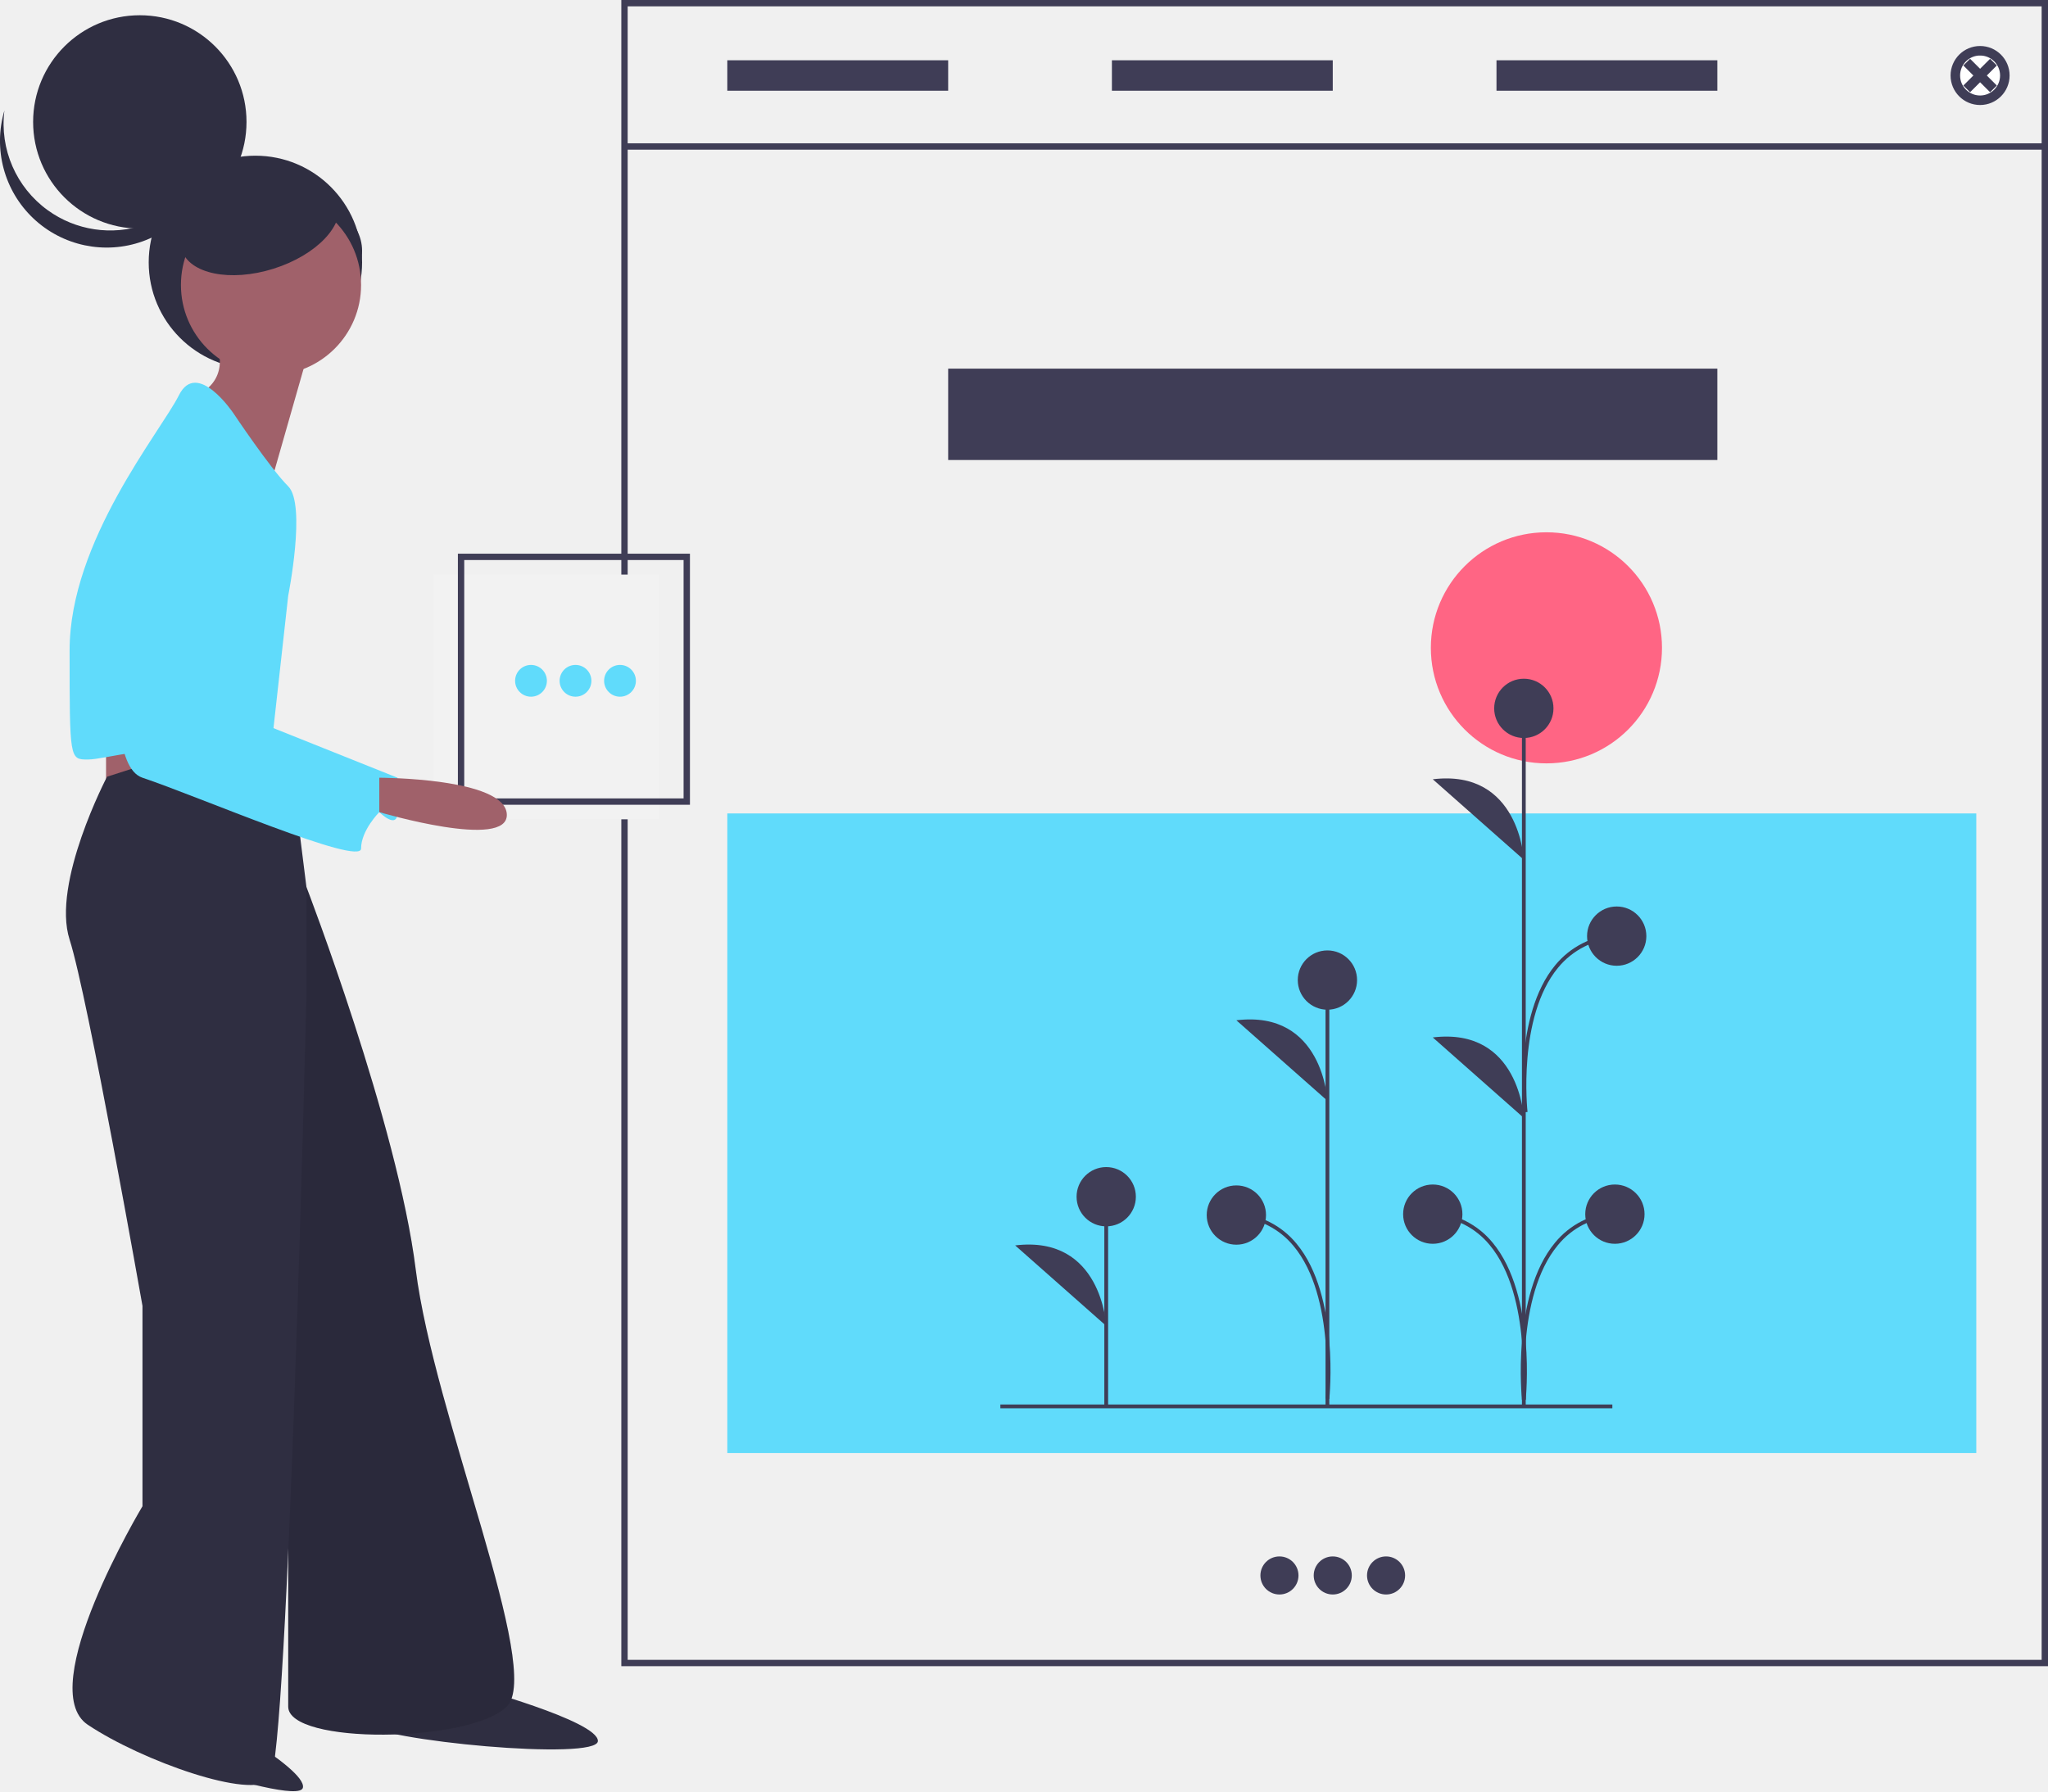
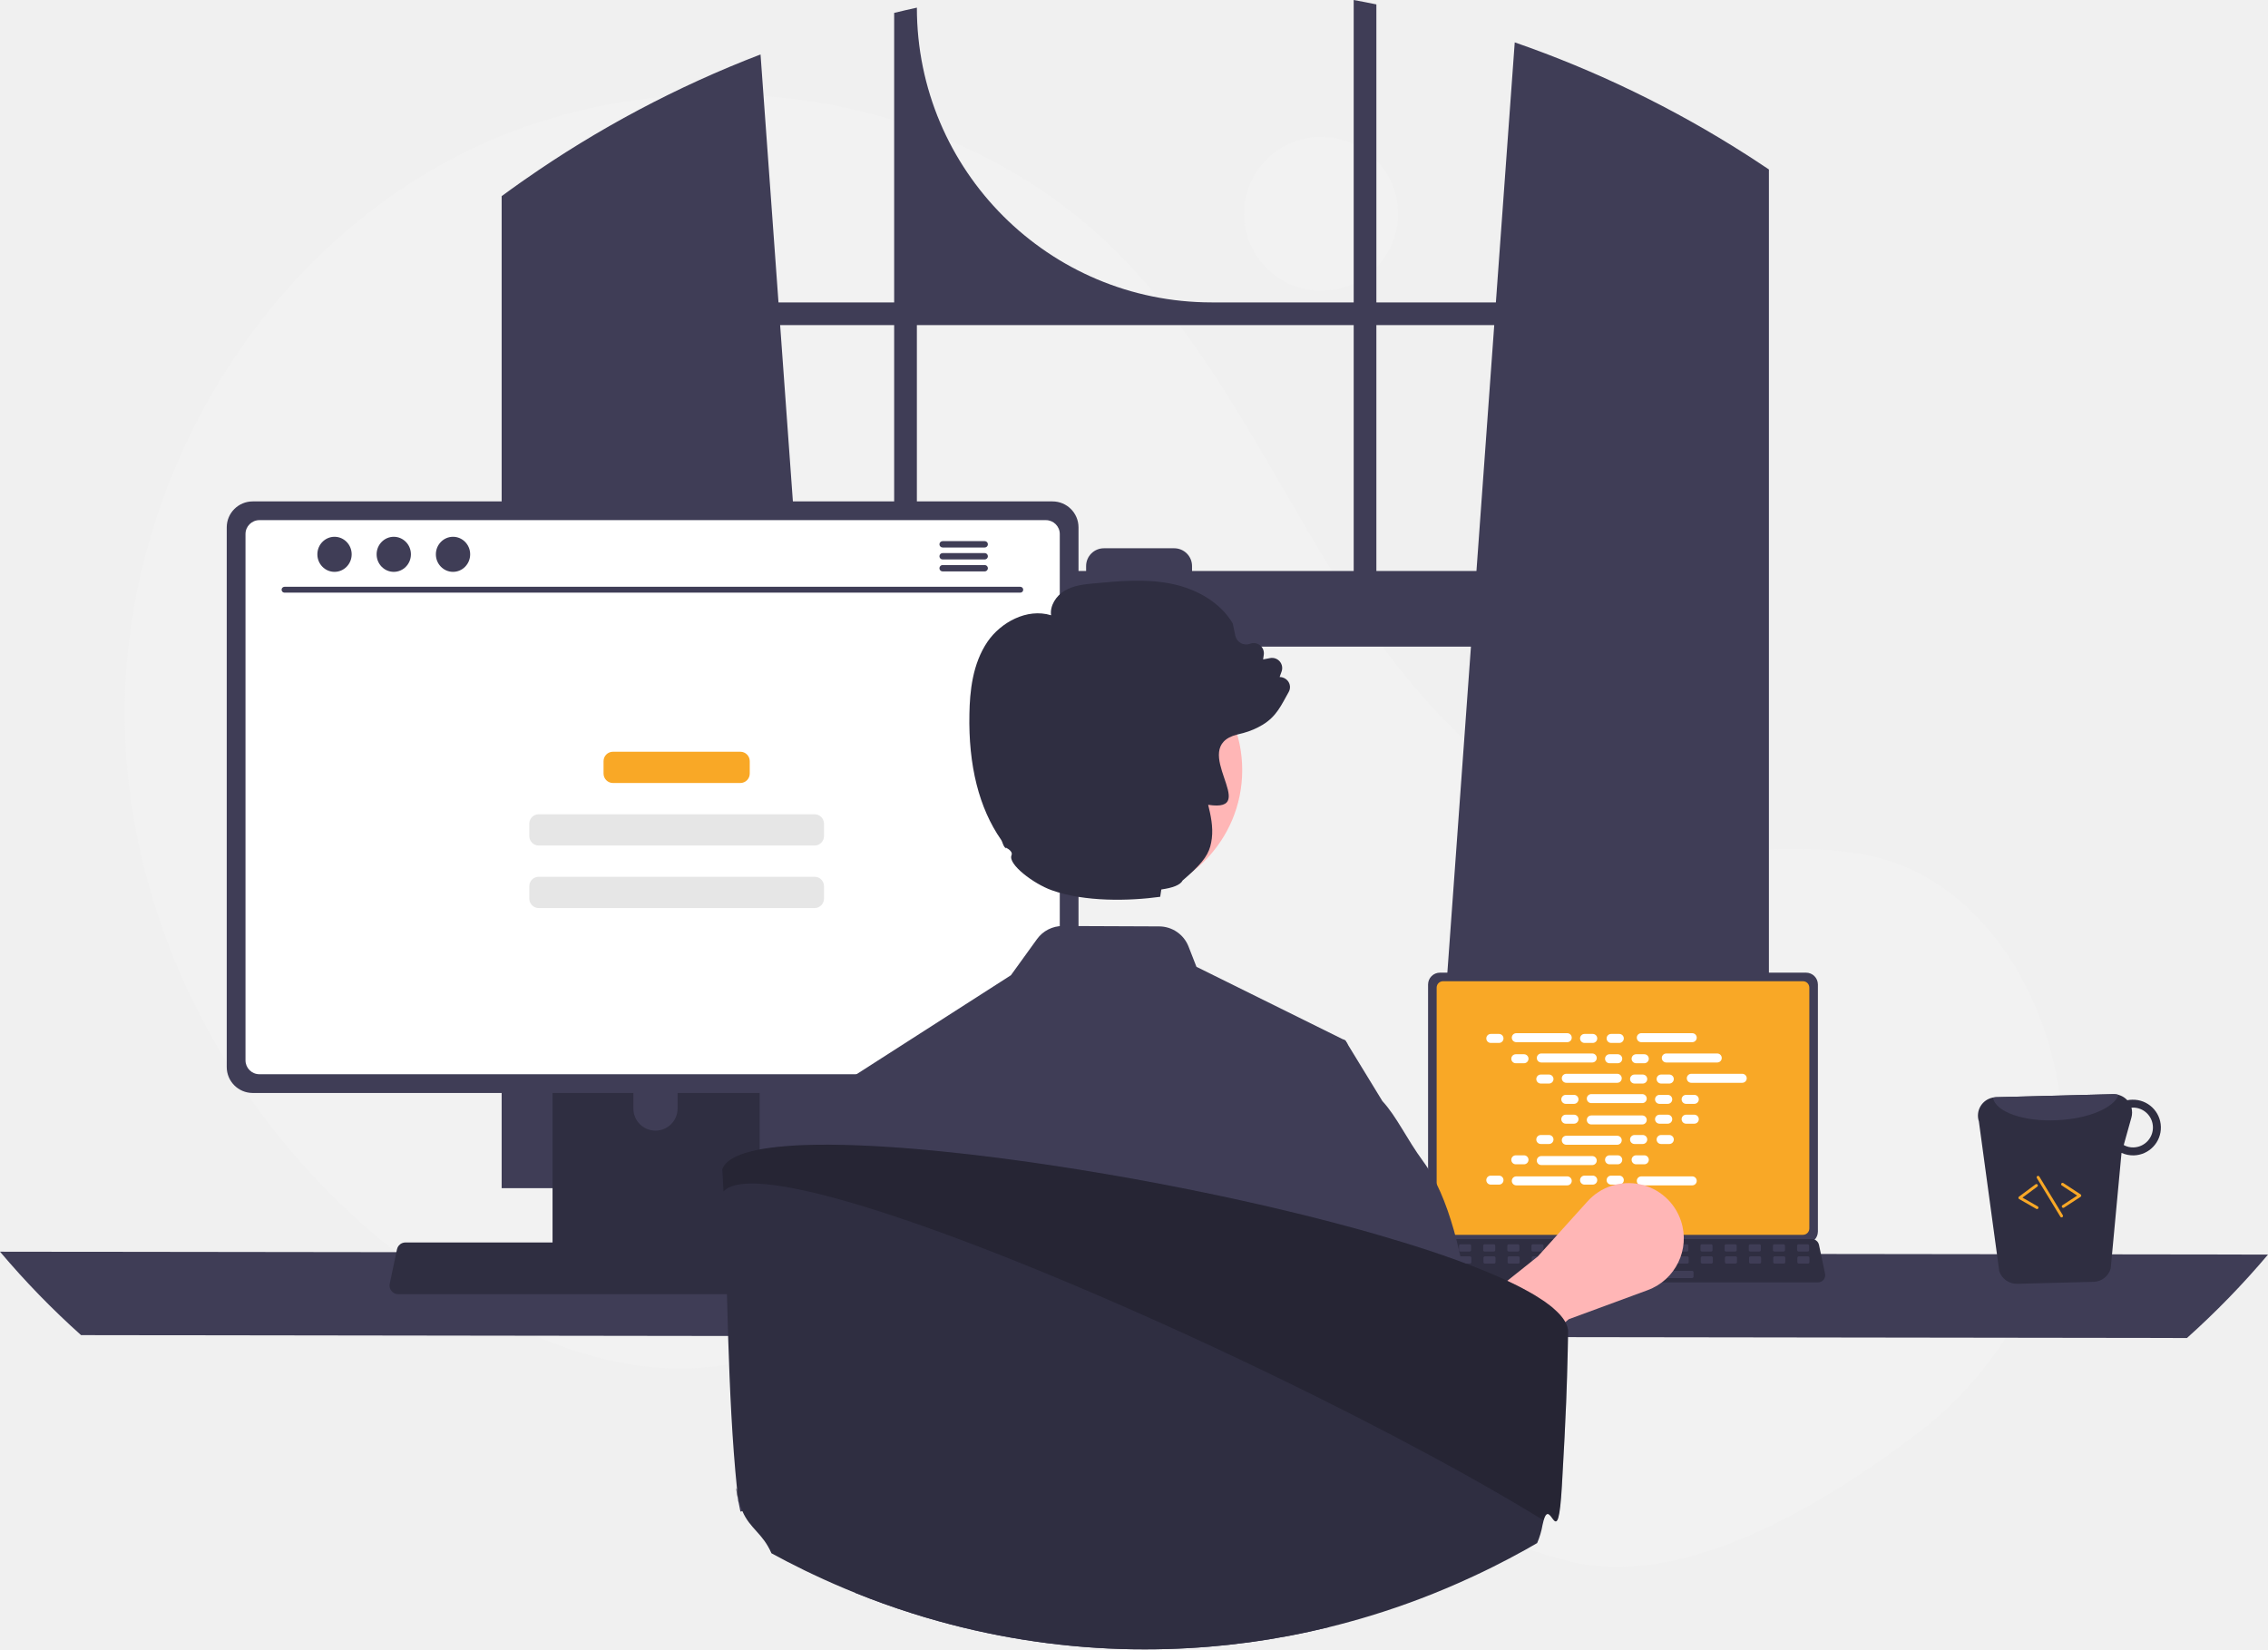
- <svg xmlns="http://www.w3.org/2000/svg" id="b20bc320-2fc8-4403-a458-9220829d6284" data-name="Layer 1" width="645.297" height="564.508" viewBox="0 0 645.297 564.508">
-   <rect x="229.166" y="256.363" width="393.535" height="201.566" fill="#60dbfb" />
-   <circle cx="487.257" cy="204.169" r="36.415" fill="#ff6584" />
-   <rect x="347.96" y="377.156" width="1.19" height="66.055" fill="#3f3d56" />
-   <circle cx="348.555" cy="377.157" r="9.341" fill="#3f3d56" />
-   <path d="M625.906,585.614s-1.334-28.701-28.69-25.365" transform="translate(-277.3517 -167.7461)" fill="#3f3d56" />
-   <rect x="479.543" y="223.347" width="1.19" height="220.328" fill="#3f3d56" />
-   <circle cx="480.138" cy="223.243" r="9.341" fill="#3f3d56" />
-   <circle cx="451.447" cy="382.651" r="9.341" fill="#3f3d56" />
-   <path d="M757.49,438.704s-1.334-28.701-28.69-25.365" transform="translate(-277.3517 -167.7461)" fill="#3f3d56" />
-   <path d="M757.49,520.068s-1.334-28.701-28.69-25.365" transform="translate(-277.3517 -167.7461)" fill="#3f3d56" />
-   <path d="M758.081,608.917l-1.183-.128c.035-.323,3.312-32.448-10.143-48.635a25.051,25.051,0,0,0-18.002-9.164l.092-1.187a26.201,26.201,0,0,1,18.827,9.592C761.448,575.971,758.117,608.589,758.081,608.917Z" transform="translate(-277.3517 -167.7461)" fill="#3f3d56" />
-   <circle cx="508.832" cy="382.651" r="9.341" fill="#3f3d56" />
-   <path d="M756.902,608.917c-.035-.328-3.366-32.946,10.409-49.522a26.201,26.201,0,0,1,18.827-9.592l.092,1.187a25.048,25.048,0,0,0-18.003,9.166c-13.457,16.193-10.176,48.311-10.141,48.633Z" transform="translate(-277.3517 -167.7461)" fill="#3f3d56" />
-   <circle cx="509.401" cy="295.028" r="9.341" fill="#3f3d56" />
-   <path d="M757.472,518.322c-.035-.302-3.285-30.411,9.879-46.347a26.806,26.806,0,0,1,19.357-9.794l.092,1.187a25.657,25.657,0,0,0-18.531,9.365c-12.845,15.551-9.648,45.158-9.614,45.455Z" transform="translate(-277.3517 -167.7461)" fill="#3f3d56" />
-   <rect x="417.658" y="308.874" width="1.19" height="134.49" fill="#3f3d56" />
-   <circle cx="418.253" cy="308.874" r="9.341" fill="#3f3d56" />
-   <path d="M695.604,514.662s-1.334-28.701-28.69-25.365" transform="translate(-277.3517 -167.7461)" fill="#3f3d56" />
-   <path d="M696.196,608.607l-1.183-.129c.034-.317,3.295-31.939-10.04-48a25.171,25.171,0,0,0-18.106-9.203l.092-1.187a26.32,26.32,0,0,1,18.931,9.632C699.547,576.171,696.231,608.285,696.196,608.607Z" transform="translate(-277.3517 -167.7461)" fill="#3f3d56" />
-   <circle cx="389.562" cy="382.935" r="9.341" fill="#3f3d56" />
-   <rect x="315.201" y="442.64" width="192.828" height="1.19" fill="#3f3d56" />
-   <path d="M922.648,692.859H473.122V167.746H922.648Zm-447.526-2H920.648V169.746H475.122Z" transform="translate(-277.3517 -167.7461)" fill="#3f3d56" />
-   <rect x="196.771" y="45.166" width="447.526" height="2" fill="#3f3d56" />
-   <circle cx="623.899" cy="23.796" r="7.799" fill="#fff" />
-   <path d="M901.251,199.841a8.299,8.299,0,1,1,8.299-8.299A8.308,8.308,0,0,1,901.251,199.841Zm0-15.598a7.299,7.299,0,1,0,7.299,7.299A7.306,7.306,0,0,0,901.251,184.244Z" transform="translate(-277.3517 -167.7461)" />
-   <line x1="620.39" y1="20.287" x2="627.409" y2="27.306" fill="#fff" />
-   <rect x="900.751" y="186.579" width="1" height="9.926" transform="translate(-148.8397 525.6093) rotate(-44.99801)" />
-   <line x1="627.409" y1="20.287" x2="620.39" y2="27.306" fill="#fff" />
-   <rect x="896.288" y="191.042" width="9.926" height="1" transform="translate(-148.8222 525.6362) rotate(-45)" />
-   <circle cx="623.899" cy="23.796" r="7.799" fill="none" stroke="#3f3d56" stroke-miterlimit="10" stroke-width="2" />
-   <path d="M901.251,199.841a8.299,8.299,0,1,1,8.299-8.299A8.308,8.308,0,0,1,901.251,199.841Zm0-15.598a7.299,7.299,0,1,0,7.299,7.299A7.306,7.306,0,0,0,901.251,184.244Z" transform="translate(-277.3517 -167.7461)" fill="none" stroke="#3f3d56" stroke-miterlimit="10" stroke-width="2" />
-   <line x1="620.39" y1="20.287" x2="627.409" y2="27.306" fill="none" stroke="#3f3d56" stroke-miterlimit="10" stroke-width="2" />
-   <rect x="900.751" y="186.579" width="1" height="9.926" transform="translate(-148.8397 525.6093) rotate(-44.99801)" fill="none" stroke="#3f3d56" stroke-miterlimit="10" stroke-width="2" />
-   <line x1="627.409" y1="20.287" x2="620.39" y2="27.306" fill="none" stroke="#3f3d56" stroke-miterlimit="10" stroke-width="2" />
-   <rect x="896.288" y="191.042" width="9.926" height="1" transform="translate(-148.8222 525.6362) rotate(-45)" fill="none" stroke="#3f3d56" stroke-miterlimit="10" stroke-width="2" />
-   <rect x="229.165" y="18.997" width="69.588" height="9.598" fill="#3f3d56" />
-   <rect x="350.345" y="18.997" width="69.588" height="9.598" fill="#3f3d56" />
-   <rect x="471.525" y="18.997" width="69.588" height="9.598" fill="#3f3d56" />
-   <rect x="298.754" y="116.181" width="242.36" height="28.795" fill="#3f3d56" />
-   <circle cx="403.136" cy="496.518" r="5.999" fill="#3f3d56" />
-   <circle cx="419.933" cy="496.518" r="5.999" fill="#3f3d56" />
-   <circle cx="436.731" cy="496.518" r="5.999" fill="#3f3d56" />
-   <rect x="136.494" y="181.086" width="71.117" height="77.126" fill="#f2f2f2" />
-   <path d="M494.742,421.372H421.625V342.245H494.742Zm-71.117-2H492.742V344.245H423.625Z" transform="translate(-277.3517 -167.7461)" fill="#3f3d56" />
-   <circle cx="167.31" cy="214.563" r="5.008" fill="#60dbfb" />
-   <circle cx="181.333" cy="214.563" r="5.008" fill="#60dbfb" />
-   <circle cx="195.356" cy="214.563" r="5.008" fill="#60dbfb" />
-   <path d="M337.746,705.041s36.531,19.935,35.04,26.136c-.809,3.364-20.45-1.661-38.929-8.068-15.583-5.403,8.647-3.011,6.708-6.178C336.325,710.008,337.746,705.041,337.746,705.041Z" transform="translate(-277.3517 -167.7461)" fill="#2f2e41" />
-   <path d="M425.563,699.211s40.179,10.842,40.179,17.22-68.879,0-74.619-5.74S425.563,699.211,425.563,699.211Z" transform="translate(-277.3517 -167.7461)" fill="#2f2e41" />
-   <path d="M356.684,418.593l17.22,28.7s28.7,74.619,34.439,120.538,40.179,126.278,28.7,137.758-68.879,12.118-68.879,0V470.252Z" transform="translate(-277.3517 -167.7461)" fill="#2f2e41" />
-   <path d="M356.684,418.593l17.22,28.7s28.7,74.619,34.439,120.538,40.179,126.278,28.7,137.758-68.879,12.118-68.879,0V470.252Z" transform="translate(-277.3517 -167.7461)" opacity="0.1" />
-   <path d="M310.764,395.633v22.96c0,5.74,34.439,5.74,34.439,5.74V401.373Z" transform="translate(-277.3517 -167.7461)" fill="#a0616a" />
-   <path d="M327.984,407.113l-16.901,5.421s-17.539,33.483-11.799,51.34,22.96,115.436,22.96,115.436v63.139s-34.439,57.399-17.22,68.879,51.659,23.597,57.399,17.22S373.903,481.732,373.903,481.732V447.293l-5.74-45.919Z" transform="translate(-277.3517 -167.7461)" fill="#2f2e41" />
-   <circle cx="80.473" cy="82.686" r="33.618" fill="#2f2e41" />
-   <circle cx="44.054" cy="38.422" r="33.618" fill="#2f2e41" />
-   <path d="M292.408,234.006a33.619,33.619,0,0,0,51.914-17.652,33.619,33.619,0,1,1-65.579-13.786A33.607,33.607,0,0,0,292.408,234.006Z" transform="translate(-277.3517 -167.7461)" fill="#2f2e41" />
-   <ellipse cx="92.239" cy="79.044" rx="21.851" ry="17.089" fill="#2f2e41" />
-   <circle cx="85.391" cy="89.811" r="28.381" fill="#a0616a" />
-   <path d="M345.204,275.095s5.74,11.48-5.74,17.22,22.96,28.7,22.96,28.7l11.48-40.179Z" transform="translate(-277.3517 -167.7461)" fill="#a0616a" />
-   <path d="M350.944,298.055s-11.48-17.22-17.22-5.74-34.439,45.919-34.439,80.359,0,34.439,5.74,34.439,22.96-5.74,28.7,0,28.7,0,28.7,0l5.74-51.659s5.74-28.7,0-34.439S350.944,298.055,350.944,298.055Z" transform="translate(-277.3517 -167.7461)" fill="#60dbfb" />
-   <path d="M322.244,321.015s-17.22,86.099,0,91.838,68.879,28.062,68.879,22.322,5.74-11.48,5.74-11.48,5.74,5.74,5.74,0v-10.842L345.204,389.894v-57.399s11.48-28.7,0-28.7S322.244,321.015,322.244,321.015Z" transform="translate(-277.3517 -167.7461)" fill="#60dbfb" />
-   <path d="M396.863,412.853s39.542,0,40.179,11.48-40.179-.638-40.179-.638Z" transform="translate(-277.3517 -167.7461)" fill="#a0616a" />
-   <ellipse cx="359.235" cy="238.743" rx="25.83" ry="14.35" transform="translate(-332.486 -48.77832) rotate(-17.48536)" fill="#2f2e41" />
+ <svg xmlns="http://www.w3.org/2000/svg" data-name="Layer 1" width="786.82" height="572.258" viewBox="0 0 786.82 572.258">
+   <circle cx="458.321" cy="74.182" r="26.701" fill="#f2f2f2" />
+   <path d="M872.038,661.023c39.688-30.229,58.644-81.025,46.776-129.482q-.442-1.806-.934-3.604c-7.867-28.763-27.332-56.101-55.7-65.291-23.82-7.717-49.82-1.783-74.669-4.851-48.781-6.024-86.601-45.494-113.211-86.819-26.611-41.325-47.062-87.583-82.422-121.724-58.285-56.275-153.362-68.391-225.627-31.76C293.987,254.121,247.955,335.391,249.918,416.386c1.963,80.995,50.046,158.432,119.875,199.517,25.652,15.093,55.321,25.785,84.848,22.044,25.62-3.246,48.899-17.013,74.399-21.1,40.091-6.426,79.927,11.701,114.603,32.824,34.676,21.123,68.17,46.16,107.574,55.952C789.478,715.131,836.881,687.801,872.038,661.023Z" transform="translate(-206.59 -163.8711)" fill="#f2f2f2" />
+   <path d="M815.016,219.191c-.87-.58-1.75-1.13-2.62-1.69a380.24,380.24,0,0,0-80.31-38.93l-6.54,90.22h-41.46v-103.39c-2.61-.54-5.24-1.05-7.87-1.53v104.92H626.946A102.27,102.27,0,0,1,524.676,166.521v-0c-2.64.57-5.26,1.18-7.88,1.83v100.44h-40.13l-6.23-86.03a380.858,380.858,0,0,0-81.94,43.53c-.44.3-.88.61-1.31.91-2.21,1.55-4.39,3.13-6.56,4.73v344.19h118.27l-2.09-28.95-11.5-158.95h231.59l-11.5,158.95-2.09,28.95h116.96v-353.45Q817.656,220.901,815.016,219.191Zm-298.22,142.78h-33.39l-6.17-85.3h39.56Zm159.42,0h-56.08v-1.69a6.18,6.18,0,0,0-6.19-6.18h-24.38a6.178,6.178,0,0,0-6.18,6.18v1.69h-58.71v-85.3h151.54Zm7.87,0v-85.3h40.89l-6.17,85.3Z" transform="translate(-206.59 -163.8711)" fill="#3f3d56" />
+   <path d="M206.59,598.162a289.003,289.003,0,0,0,28.12,28.95l730.58,1a289.003,289.003,0,0,0,28.12-28.95Z" transform="translate(-206.59 -163.8711)" fill="#3f3d56" />
+   <path d="M702.02,505.462v85.704a4.122,4.122,0,0,0,4.119,4.119H833.143a4.122,4.122,0,0,0,4.119-4.119v-85.704a4.124,4.124,0,0,0-4.119-4.115H706.139A4.124,4.124,0,0,0,702.02,505.462Z" transform="translate(-206.59 -163.8711)" fill="#3f3d56" />
+   <path d="M704.999,506.529V590.109a2.205,2.205,0,0,0,2.201,2.201H832.086a2.205,2.205,0,0,0,2.201-2.201V506.529a2.206,2.206,0,0,0-2.201-2.206H707.201A2.206,2.206,0,0,0,704.999,506.529Z" transform="translate(-206.59 -163.8711)" fill="#f9a826" />
+   <path d="M699.364,607.881a2.47,2.47,0,0,0,1.943.93H837.299a2.502,2.502,0,0,0,2.446-3.016l-2.111-10.027a2.507,2.507,0,0,0-1.558-1.818,2.425,2.425,0,0,0-.888-.168H703.41a2.424,2.424,0,0,0-.888.168,2.507,2.507,0,0,0-1.558,1.818l-2.111,10.027A2.501,2.501,0,0,0,699.364,607.881Z" transform="translate(-206.59 -163.8711)" fill="#2f2e41" />
+   <rect x="830.034" y="595.588" width="4.188" height="2.513" rx="0.488" transform="translate(1457.666 1029.819) rotate(-180)" fill="#3f3d56" />
+   <rect x="821.657" y="595.588" width="4.188" height="2.513" rx="0.488" transform="translate(1440.912 1029.819) rotate(-180)" fill="#3f3d56" />
+   <rect x="813.28" y="595.588" width="4.188" height="2.513" rx="0.488" transform="translate(1424.158 1029.819) rotate(-180)" fill="#3f3d56" />
+   <rect x="804.903" y="595.588" width="4.188" height="2.513" rx="0.488" transform="translate(1407.404 1029.819) rotate(-180)" fill="#3f3d56" />
+   <rect x="796.526" y="595.588" width="4.188" height="2.513" rx="0.488" transform="translate(1390.65 1029.819) rotate(-180)" fill="#3f3d56" />
+   <rect x="788.149" y="595.588" width="4.188" height="2.513" rx="0.488" transform="translate(1373.896 1029.819) rotate(-180)" fill="#3f3d56" />
+   <rect x="779.772" y="595.588" width="4.188" height="2.513" rx="0.488" transform="translate(1357.142 1029.819) rotate(-180)" fill="#3f3d56" />
+   <rect x="771.395" y="595.588" width="4.188" height="2.513" rx="0.488" transform="translate(1340.388 1029.819) rotate(-180)" fill="#3f3d56" />
+   <rect x="763.018" y="595.588" width="4.188" height="2.513" rx="0.488" transform="translate(1323.634 1029.819) rotate(-180)" fill="#3f3d56" />
+   <rect x="754.641" y="595.588" width="4.188" height="2.513" rx="0.488" transform="translate(1306.88 1029.819) rotate(-180)" fill="#3f3d56" />
+   <rect x="746.264" y="595.588" width="4.188" height="2.513" rx="0.488" transform="translate(1290.126 1029.819) rotate(-180)" fill="#3f3d56" />
+   <rect x="737.887" y="595.588" width="4.188" height="2.513" rx="0.488" transform="translate(1273.372 1029.819) rotate(-180)" fill="#3f3d56" />
+   <rect x="729.51" y="595.588" width="4.188" height="2.513" rx="0.488" transform="translate(1256.618 1029.819) rotate(-180)" fill="#3f3d56" />
+   <rect x="721.133" y="595.588" width="4.188" height="2.513" rx="0.488" transform="translate(1239.865 1029.819) rotate(-180)" fill="#3f3d56" />
+   <rect x="712.756" y="595.588" width="4.188" height="2.513" rx="0.488" transform="translate(1223.111 1029.819) rotate(-180)" fill="#3f3d56" />
+   <rect x="704.379" y="595.588" width="4.188" height="2.513" rx="0.488" transform="translate(1206.357 1029.819) rotate(-180)" fill="#3f3d56" />
+   <rect x="830.133" y="599.777" width="4.188" height="2.513" rx="0.488" transform="translate(1457.864 1038.196) rotate(-180)" fill="#3f3d56" />
+   <rect x="821.756" y="599.777" width="4.188" height="2.513" rx="0.488" transform="translate(1441.11 1038.196) rotate(-180)" fill="#3f3d56" />
+   <rect x="813.379" y="599.777" width="4.188" height="2.513" rx="0.488" transform="translate(1424.356 1038.196) rotate(-180)" fill="#3f3d56" />
+   <rect x="805.002" y="599.777" width="4.188" height="2.513" rx="0.488" transform="translate(1407.602 1038.196) rotate(-180)" fill="#3f3d56" />
+   <rect x="796.625" y="599.777" width="4.188" height="2.513" rx="0.488" transform="translate(1390.848 1038.196) rotate(-180)" fill="#3f3d56" />
+   <rect x="788.248" y="599.777" width="4.188" height="2.513" rx="0.488" transform="translate(1374.094 1038.196) rotate(-180)" fill="#3f3d56" />
+   <rect x="779.871" y="599.777" width="4.188" height="2.513" rx="0.488" transform="translate(1357.34 1038.196) rotate(-180)" fill="#3f3d56" />
+   <rect x="771.494" y="599.777" width="4.188" height="2.513" rx="0.488" transform="translate(1340.586 1038.196) rotate(-180)" fill="#3f3d56" />
+   <rect x="763.117" y="599.777" width="4.188" height="2.513" rx="0.488" transform="translate(1323.832 1038.196) rotate(-180)" fill="#3f3d56" />
+   <rect x="754.74" y="599.777" width="4.188" height="2.513" rx="0.488" transform="translate(1307.078 1038.196) rotate(-180)" fill="#3f3d56" />
+   <rect x="746.363" y="599.777" width="4.188" height="2.513" rx="0.488" transform="translate(1290.324 1038.196) rotate(-180)" fill="#3f3d56" />
+   <rect x="737.986" y="599.777" width="4.188" height="2.513" rx="0.488" transform="translate(1273.57 1038.196) rotate(-180)" fill="#3f3d56" />
+   <rect x="729.609" y="599.777" width="4.188" height="2.513" rx="0.488" transform="translate(1256.816 1038.196) rotate(-180)" fill="#3f3d56" />
+   <rect x="721.232" y="599.777" width="4.188" height="2.513" rx="0.488" transform="translate(1240.062 1038.196) rotate(-180)" fill="#3f3d56" />
+   <rect x="712.855" y="599.777" width="4.188" height="2.513" rx="0.488" transform="translate(1223.309 1038.196) rotate(-180)" fill="#3f3d56" />
+   <rect x="704.478" y="599.777" width="4.188" height="2.513" rx="0.488" transform="translate(1206.555 1038.196) rotate(-180)" fill="#3f3d56" />
+   <rect x="760.604" y="604.803" width="33.508" height="2.513" rx="0.488" transform="translate(1348.126 1048.248) rotate(-180)" fill="#3f3d56" />
+   <rect x="515.631" y="358.737" width="5.966" height="3.122" rx="1.561" fill="#fff" />
+   <rect x="548.154" y="358.737" width="5.966" height="3.122" rx="1.561" fill="#fff" />
+   <rect x="557.369" y="358.737" width="5.966" height="3.122" rx="1.561" fill="#fff" />
+   <rect x="524.477" y="358.477" width="20.796" height="3.122" rx="1.561" fill="#fff" />
+   <rect x="567.841" y="358.477" width="20.796" height="3.122" rx="1.561" fill="#fff" />
+   <rect x="524.304" y="365.784" width="5.966" height="3.122" rx="1.561" fill="#fff" />
+   <rect x="556.827" y="365.784" width="5.966" height="3.122" rx="1.561" fill="#fff" />
+   <rect x="566.042" y="365.784" width="5.966" height="3.122" rx="1.561" fill="#fff" />
+   <rect x="533.15" y="365.523" width="20.796" height="3.122" rx="1.561" fill="#fff" />
+   <rect x="576.514" y="365.523" width="20.796" height="3.122" rx="1.561" fill="#fff" />
+   <rect x="532.977" y="372.83" width="5.966" height="3.122" rx="1.561" fill="#fff" />
+   <rect x="565.5" y="372.83" width="5.966" height="3.122" rx="1.561" fill="#fff" />
+   <rect x="574.715" y="372.83" width="5.966" height="3.122" rx="1.561" fill="#fff" />
+   <rect x="541.823" y="372.57" width="20.796" height="3.122" rx="1.561" fill="#fff" />
+   <rect x="585.187" y="372.57" width="20.796" height="3.122" rx="1.561" fill="#fff" />
+   <rect x="541.649" y="379.877" width="5.966" height="3.122" rx="1.561" fill="#fff" />
+   <rect x="574.172" y="379.877" width="5.966" height="3.122" rx="1.561" fill="#fff" />
+   <rect x="583.387" y="379.877" width="5.966" height="3.122" rx="1.561" fill="#fff" />
+   <rect x="550.496" y="379.617" width="20.796" height="3.122" rx="1.561" fill="#fff" />
+   <rect x="548.154" y="407.898" width="5.966" height="3.122" rx="1.561" fill="#fff" />
+   <rect x="557.369" y="407.898" width="5.966" height="3.122" rx="1.561" fill="#fff" />
+   <rect x="567.841" y="408.158" width="20.796" height="3.122" rx="1.561" fill="#fff" />
+   <rect x="515.631" y="407.898" width="5.966" height="3.122" rx="1.561" fill="#fff" />
+   <rect x="524.477" y="408.158" width="20.796" height="3.122" rx="1.561" fill="#fff" />
+   <rect x="524.304" y="400.851" width="5.966" height="3.122" rx="1.561" fill="#fff" />
+   <rect x="556.827" y="400.851" width="5.966" height="3.122" rx="1.561" fill="#fff" />
+   <rect x="566.042" y="400.851" width="5.966" height="3.122" rx="1.561" fill="#fff" />
+   <rect x="533.15" y="401.111" width="20.796" height="3.122" rx="1.561" fill="#fff" />
+   <rect x="532.977" y="393.804" width="5.966" height="3.122" rx="1.561" fill="#fff" />
+   <rect x="565.5" y="393.804" width="5.966" height="3.122" rx="1.561" fill="#fff" />
+   <rect x="574.715" y="393.804" width="5.966" height="3.122" rx="1.561" fill="#fff" />
+   <rect x="541.823" y="394.064" width="20.796" height="3.122" rx="1.561" fill="#fff" />
+   <rect x="541.649" y="386.758" width="5.966" height="3.122" rx="1.561" fill="#fff" />
+   <rect x="574.172" y="386.758" width="5.966" height="3.122" rx="1.561" fill="#fff" />
+   <rect x="583.387" y="386.758" width="5.966" height="3.122" rx="1.561" fill="#fff" />
+   <rect x="550.496" y="387.018" width="20.796" height="3.122" rx="1.561" fill="#fff" />
+   <path d="M711.507,654.353l-13.35-21.102,41.902-33.403,17.295-19.161a19.161,19.161,0,0,1,32.418,6.828h0a19.161,19.161,0,0,1-11.57,23.991l-27.349,10.075Z" transform="translate(-206.59 -163.8711)" fill="#ffb6b6" />
+   <path d="M398.28,501.352v102.56h71.85v-102.56a3.448,3.448,0,0,0-2.43-3.3,3.175,3.175,0,0,0-1.03-.16H401.75A3.463,3.463,0,0,0,398.28,501.352Zm28.04,35.24a7.67,7.67,0,0,1,15.34,0v11.9a7.67,7.67,0,0,1-15.34,0Z" transform="translate(-206.59 -163.8711)" fill="#2f2e41" />
+   <path d="M398.06,600.632v9.89a1.946,1.946,0,0,0,1.93,1.94h68.43a1.94,1.94,0,0,0,1.93-1.94v-9.89Z" transform="translate(-206.59 -163.8711)" fill="#3f3d56" />
+   <path d="M285.25,346.832V534.092a9.007,9.007,0,0,0,9,9h277.5a9.007,9.007,0,0,0,9-9V346.832a9.011,9.011,0,0,0-9-8.99H294.25A9.012,9.012,0,0,0,285.25,346.832Z" transform="translate(-206.59 -163.8711)" fill="#3f3d56" />
+   <path d="M291.76,349.162v182.62a4.818,4.818,0,0,0,4.81,4.81H569.44a4.818,4.818,0,0,0,4.81-4.81v-182.62a4.82,4.82,0,0,0-4.81-4.82H296.57A4.821,4.821,0,0,0,291.76,349.162Z" transform="translate(-206.59 -163.8711)" fill="#fff" />
+   <path d="M342.4,611.792a2.948,2.948,0,0,0,2.32,1.11h162.34a2.987,2.987,0,0,0,2.92-3.6l-2.52-11.97a2.993,2.993,0,0,0-1.86-2.17,2.895,2.895,0,0,0-1.06-.2H347.23a2.894,2.894,0,0,0-1.06.2,2.992,2.992,0,0,0-1.86,2.17l-2.52,11.97A2.985,2.985,0,0,0,342.4,611.792Z" transform="translate(-206.59 -163.8711)" fill="#2f2e41" />
+   <path d="M560.585,369.499H305.261a1.016,1.016,0,0,1,0-2.031H560.585a1.016,1.016,0,0,1,0,2.031Z" transform="translate(-206.59 -163.8711)" fill="#3f3d56" />
+   <ellipse cx="116.051" cy="192.33" rx="5.95" ry="6.083" fill="#3f3d56" />
+   <ellipse cx="136.607" cy="192.33" rx="5.95" ry="6.083" fill="#3f3d56" />
+   <ellipse cx="157.163" cy="192.33" rx="5.95" ry="6.083" fill="#3f3d56" />
+   <path d="M548.206,351.622h-14.6a1.105,1.105,0,0,0,0,2.21h14.6a1.105,1.105,0,0,0,0-2.21Z" transform="translate(-206.59 -163.8711)" fill="#3f3d56" />
+   <path d="M548.206,355.772h-14.6a1.105,1.105,0,0,0,0,2.21h14.6a1.105,1.105,0,0,0,0-2.21Z" transform="translate(-206.59 -163.8711)" fill="#3f3d56" />
+   <path d="M548.206,359.922h-14.6a1.105,1.105,0,0,0,0,2.21h14.6a1.105,1.105,0,0,0,0-2.21Z" transform="translate(-206.59 -163.8711)" fill="#3f3d56" />
+   <path d="M900.186,604.972a6.416,6.416,0,0,0,6.183,4.331l26.492-.682a6.329,6.329,0,0,0,5.981-4.657l3.749-40.087a9.794,9.794,0,0,0,4.238.871,9.661,9.661,0,1,0-.485-19.317,8.184,8.184,0,0,0-1.736.181,6.548,6.548,0,0,0-4.874-2.103l-40.751,1.052a5.853,5.853,0,0,0-1.005.125,6.365,6.365,0,0,0-4.873,8.265Zm43.173-43.817,2.668-9.553a6.506,6.506,0,0,0,.02-3.375c.129-0.0.244-.062.373-.062a6.91,6.91,0,0,1,.324,13.817A6.505,6.505,0,0,1,943.359,561.156Z" transform="translate(-206.59 -163.8711)" fill="#2f2e41" />
+   <path d="M897.978,544.686c.868,4.964,10.629,8.454,22.366,7.847,10.793-.497,19.617-4.287,21.234-8.778a6.025,6.025,0,0,0-1.844-.246l-40.751,1.052A5.853,5.853,0,0,0,897.978,544.686Z" transform="translate(-206.59 -163.8711)" fill="#3f3d56" />
+   <path d="M922.494,582.944a.497.497,0,0,0,.151-.066l5.753-3.766a.499.499,0,0,0,0-.836l-5.98-3.917a.5.5,0,1,0-.548.836l5.341,3.498-5.114,3.348a.5.5,0,0,0,.396.903Z" transform="translate(-206.59 -163.8711)" fill="#f9a826" />
+   <path d="M913.408,583.363a.5.5,0,0,0,.126-.918l-5.303-3.04,5.126-3.807a.5.5,0,1,0-.596-.802l-5.739,4.263a.5.5,0,0,0,.049.835l5.965,3.42A.5.5,0,0,0,913.408,583.363Z" transform="translate(-206.59 -163.8711)" fill="#f9a826" />
+   <path d="M921.922,586.244a.482.482,0,0,0,.137-.058.5.5,0,0,0,.168-.687l-8.155-13.408a.5.5,0,0,0-.854.521l8.155,13.408A.5.5,0,0,0,921.922,586.244Z" transform="translate(-206.59 -163.8711)" fill="#f9a826" />
+   <rect x="209.385" y="260.827" width="50.719" height="10.846" rx="3.264" fill="#f9a826" />
+   <rect x="183.626" y="282.519" width="102.236" height="10.846" rx="3.264" fill="#e6e6e6" />
+   <rect x="183.626" y="304.21" width="102.236" height="10.846" rx="3.264" fill="#e6e6e6" />
+   <path d="M497.301,540.717l.217.684.011.023,6.525,19.838,7.506,22.861,14.123,42.961.137,6.673v.023l1.049,53.684-2.909,7.278,3.274,11.932s-1.506-18.037-9.582-7.679c-4.574,5.886-9.925,11.91-14.317,17.556q9.6,3.884,19.507,7.027c1.426.456,2.863.89,4.301,1.323q.462.137.924.274a266.863,266.863,0,0,0,67.351,10.826c1.186.034,2.35.057,3.479.08.399.011.787.023,1.175.023,1.278.011,2.544.023,3.822.023q3.867,0,7.7-.114a266.853,266.853,0,0,0,56.091-7.586c-.125-7.586-.468-16.45-.958-25.918-.228-4.643-5.35-9.674-5.658-14.533-.217-3.65,4.381-7.084,4.141-10.792-1.551-22.827-3.491-14.064-4.928-30.229q-.222-2.379-.411-4.552c-.924-10.381-1.563-16.872-1.563-16.872l6.137-38.683,9.639-60.734-.742-1.221-.833-.411-50.844-25.165-2.761-7.073a10.979,10.979,0,0,0-10.141-6.947l-33.493-.137a10.931,10.931,0,0,0-8.909,4.529l-9.069,12.56Z" transform="translate(-206.59 -163.8711)" fill="#3f3d56" />
+   <path d="M533.407,617.525,525.82,633.758l-5.179,11.088-8.909,46.646-4.46,4.734L503.45,679.467l-39.998,8.881c-1.312-7.29-.351.247-1.161-7.75.228-.228.468-.456.707-.685.639-.593,1.175-1.152,1.164-1.688-.456-27.584.913-74.526,12.343-102.966a60.053,60.053,0,0,1,7.027-13.107c.228-.308.445-.616.662-.924,5.27-7.381,8.601-14.647,13.324-19.815v-.011a.53.53,0,0,0,.08-.08.157.157,0,0,0,.046-.034l32.443-17.203,1.392,39.105.992,28.109Z" transform="translate(-206.59 -163.8711)" fill="#3f3d56" />
+   <path d="M650.391,622.135l9.476,20.275,3.307,7.061,8.907,46.642,4.446,4.723,3.83-16.755,1.8-.369,32.459-6.722,9.461,30.046a17.984,17.984,0,0,0-3.261-22.506c-.646-.585-1.184-1.154-1.169-1.692.538-32.443-1.446-91.684-19.367-116.066-5.692-7.738-9.107-15.445-14.076-20.829-.015-.015-.015-.031-.031-.031L674.081,526.114l-.738-1.215-.831-.415Z" transform="translate(-206.59 -163.8711)" fill="#3f3d56" />
+   <circle id="a657ec4b-47ce-4d2a-9c58-81a811696ca9" data-name="Ellipse 5" cx="386.397" cy="267.201" r="44.558" fill="#ffb6b6" />
+   <path d="M653.212,399.948a3.759,3.759,0,0,0-2.69-1.19l.67-1.86a3.528,3.528,0,0,0-3.96-4.7l-2.44.47.23-1.63a3.534,3.534,0,0,0-4.73-3.82,3.766,3.766,0,0,1-3.24-.23,3.846,3.846,0,0,1-1.92-2.61l-.85-4.1-.09-.22c-4.14-6.9-12.1-11.92-21.84-13.76-8.67-1.65-17.56-.81-26.13-.02-3.4.32-7.24.68-10.44,2.64-2.72,1.68-5.02,5.04-4.55,8.43-8.45-2.59-17.51,2.58-22,9.1-5.32,7.76-6.19,17.48-6.33,25.08-.38,17.98,3.33,32.69,11,43.73.56.8.7,2.47,1.81,3.03l-.23-.37c1.24.62,2.5,1.62,2.03,2.69-1.35,3.08,7.62,9.89,13.94,12.14,11.53,4.11,26.86,3.76,37.64,2.28l.38-2.55c3.89-.53,6.63-1.54,7.4-3.12,1.36-1.16,2.52-2.2,3.53-3.16l.01-.01c.02-.02.06-.05.08-.07,4.87-4.67,6-7.33,6.51-11.38.49-3.97-.38-8-1.27-11.63,18.74,2.9-7.38-19.96,10.08-24.38a5.434,5.434,0,0,1,.61-.15c.51-.12,1.02-.24,1.51-.38a26.448,26.448,0,0,0,6.72-2.87c4.88-2.97,6.49-6.91,9.01-11.35A3.427,3.427,0,0,0,653.212,399.948Z" transform="translate(-206.59 -163.8711)" fill="#2f2e41" />
+   <path d="M750.582,625.308c-.01,1.75-.03,4.2-.11,7.23q-.015.63-.03,1.29c-.13,5.57-.26,10.24-.47,15.43-.01.36-.02.71-.04,1.07-.28,7.24-.72,15.67-1.48,29.02-1.41,24.66-3.87,3.39-6.34,12.04-.12.43-.25.94-.37,1.54a27.916,27.916,0,0,1-1.88,6.33c-1.31.78-2.66,1.53-3.99,2.28-3.79,2.11-7.64,4.14-11.52,6.07-2.18,1.08-4.37,2.14-6.57,3.16-.35.16-.69.32-1.03.47a270.887,270.887,0,0,1-34.75,13.26c-2.32.7-4.63,1.38-6.97,2.01-2.44.68-4.88,1.32-7.35,1.92a266.893,266.893,0,0,1-56.09,7.59c-2.55.08-5.12.11-7.7.11-1.28,0-2.54-.01-3.82-.02-.39,0-.78-.01-1.17-.02-1.13-.03-2.3-.05-3.48-.08a266.663,266.663,0,0,1-67.35-10.83l-.93-.27c-1.44-.44-2.87-.87-4.3-1.33q-9.9-3.135-19.51-7.02-7.335-2.955-14.5-6.34a.339.339,0,0,1-.12-.06c-1-.46-2.01-.94-3.01-1.43-.13-.07-.27-.14-.41-.21q-5.595-2.73-11.07-5.72c-3.07-7.05-7.39-8.4-10.07-14.6a25.874,25.874,0,0,1-1.68-5.74c0-.02-.01-.04-.01-.07.28,3.72-1.19-6.6-.01-.04-.01-.12-.02-.25-.03-.4-.03-.36-.07-.8-.13-1.35-3.43-33.49-3.21-71.79-4.7-103.35q-.15-3.06-.31-5.86c-.03-.62-.07-1.23-.11-1.83.07-.18.15-.37.24-.55a1.002,1.002,0,0,1,.07-.15,1.623,1.623,0,0,1,.1-.18c.02-.03.05-.07.07-.1a.917.917,0,0,1,.05-.1c.09-.14.19-.29.3-.43.05-.06.09-.11.14-.16a.808.808,0,0,1,.12-.14.637.637,0,0,1,.11-.13c.04-.04.08-.09.13-.14a.302.302,0,0,1,.08-.08,2.033,2.033,0,0,1,.26-.25,9.624,9.624,0,0,1,1.14-.9c.14-.09.29-.18.43-.28a19.135,19.135,0,0,1,3.17-1.52c.38-.14.76-.27,1.17-.41.15-.04.29-.09.44-.14.22-.07.44-.14.67-.19,1.14-.34,2.37-.63,3.7-.9.16-.03.33-.06.5-.1.24-.05.49-.09.74-.13.34-.06.69-.12,1.04-.18,2.97-.47,6.34-.82,10.06-1.05q.525-.03,1.05-.06c.41-.02.82-.04,1.24-.06.35-.02.71-.03,1.07-.04.35-.02.71-.03,1.08-.04,1.01-.03,2.05-.06,3.11-.08,3.02-.06,6.2-.04,9.54.03,1.55.04,3.13.08,4.75.15.11,0,.21.01.31.01,1.41.05,2.83.11,4.29.19,1.02.05,2.05.1,3.08.16.97.06,1.95.12,2.94.19.77.04,1.54.1,2.32.15.66.05,1.32.1,1.98.14l.9.06c.49.04.98.07,1.48.12,1.1.09,2.2.18,3.32.27,1.11.1,2.24.2,3.37.3s2.27.21,3.41.32c.12.01.23.02.34.03,1.04.11,2.08.21,3.13.32.24.02.49.04.73.07,1.001.101,2.022.218,3.032.326.31.033.618.066.929.1.791.086,1.572.161,2.368.254,1.05.12,2.12.23,3.16.37.81.09,1.62.18,2.43.28,1.27.15,2.56.31,3.85.48.49.06.98.12,1.47.19,3.68.46,7.4.97,11.18,1.5,5.73.81,11.55,1.69,17.41,2.64q8.805,1.425,17.71,3.01c1.5.27,3,.54,4.51.82q1.02.195,2.04.39c1.16.21,2.32.43,3.48.65,1.16.22,2.32.44,3.48.67,1.38.27,2.77.54,4.15.81,9.09,1.8,18.13,3.72,26.95,5.73,1.45.33,2.9.67,4.34,1q4.32,1.005,8.56,2.04c.78.18,1.55.37,2.32.56,1.92.48,3.84.96,5.73,1.45l.33.09c1.39.34,2.75.69,4.11,1.05q4.815,1.26,9.47,2.55,3.09.855,6.11,1.73c3.01.87,5.96,1.75,8.83,2.64.71.22,1.42.44,2.12.65,2.1.65,4.17,1.31,6.18,1.97,1.6.52,3.16,1.05,4.7,1.58q2.31.795,4.53,1.59c.95.34,1.89.7,2.83,1.04,1.35.5,2.68,1,3.98,1.5.4.15.79.31,1.18.46.25.11.49.2.73.3.47.19.95.37,1.41.56.47.18.93.37,1.39.57.45.18.91.37,1.35.56.45.18.89.37,1.33.57.37.15.73.31,1.08.47.71.31,1.42.62,2.11.94.34.16.68.31,1.02.47l.78.36c.11.06.22.11.33.16.25.12.51.25.76.37.58.27,1.15.56,1.71.83.75.38,1.48.76,2.18,1.13.71.38,1.4.76,2.06,1.13.11.06.21.12.32.18.15.08.3.17.45.25.51.29,1,.59,1.49.88.96.59,1.87,1.17,2.72,1.75.19.13.37.26.56.38.63.45,1.23.89,1.79,1.34,0,.01,0,.01.01.01.19.14.37.29.55.43.15.14.31.26.46.4.52.45,1,.88,1.44,1.32a5.667,5.667,0,0,1,.42.43,1.208,1.208,0,0,1,.16.16c.2.2.38.4.55.6a.553.553,0,0,1,.07.09c.24.28.46.56.67.84.1.14.21.28.3.42.12.17.24.35.34.52.09.14.17.29.25.43a7.257,7.257,0,0,1,.54,1.13,5.241,5.241,0,0,1,.27.82A5.844,5.844,0,0,1,750.582,625.308Z" transform="translate(-206.59 -163.8711)" fill="#2f2e41" />
+   <path d="M750.582,625.308c-.01,1.75-.03,4.2-.11,7.23-.01.42-.03.85-.04,1.29-.1,4.25-.25,9.5-.46,15.43-.01.36-.02.71-.04,1.07-.28,7.24-.72,15.67-1.48,29.02-1.41,24.66-3.87,3.39-6.34,12.04-6.86-4.22-14.38-8.64-22.42-13.18q-2.175-1.23-4.39-2.47c-16.08-8.97-34.04-18.37-52.79-27.68-.74-.37-1.49-.74-2.23-1.1-42.95-21.23-89.83-41.88-127.81-55.66-7.33-2.66-14.33-5.06-20.91-7.17-13.86-4.43-25.84-7.53-35.06-8.87-9.6-1.4-16.23-.9-18.91,1.99q-.15-3.06-.31-5.86-.06-.93-.12-1.83c.062-.165.142-.322.22-.48.011-.023.019-.047.03-.07a1.002,1.002,0,0,1,.07-.15,1.623,1.623,0,0,1,.1-.18,1.06,1.06,0,0,1,.12-.2c.09-.14.19-.29.3-.43a3.483,3.483,0,0,1,.26-.3.637.637,0,0,1,.11-.13c.04-.04.08-.09.13-.14a.302.302,0,0,1,.08-.08,2.033,2.033,0,0,1,.26-.25,9.624,9.624,0,0,1,1.14-.9c.14-.09.29-.18.43-.28a19.135,19.135,0,0,1,3.17-1.52c.38-.14.76-.27,1.17-.41.15-.04.29-.09.44-.14.22-.07.44-.14.67-.19,1.14-.34,2.37-.63,3.7-.9.4-.08.82-.16,1.24-.23.34-.06.69-.12,1.04-.18,2.97-.47,6.34-.82,10.06-1.05q.525-.03,1.05-.06c.41-.02.82-.04,1.24-.06.35-.02.71-.03,1.07-.04.35-.02.71-.03,1.08-.04,1.01-.03,2.05-.06,3.11-.08,3.02-.05,6.2-.03,9.54.04,1.55.03,3.13.08,4.75.15.1,0,.21.01.31.01,1.41.04,2.84.11,4.29.18,1.02.05,2.05.1,3.08.16.97.06,1.95.12,2.94.19.77.04,1.54.1,2.32.15.66.05,1.32.1,1.98.14.79.06,1.58.12,2.38.18,1.1.09,2.2.18,3.32.27,1.11.1,2.24.2,3.37.3s2.27.21,3.41.32c.12.01.23.02.34.03,1.04.11,2.08.21,3.13.32q8.73.885,17.97,2.07,5.52.705,11.18,1.51c5.73.81,11.55,1.69,17.41,2.63q8.805,1.425,17.71,3.01c1.5.27,3,.54,4.51.82q2.76.51,5.52,1.04c1.16.22,2.32.44,3.48.67,1.38.27,2.77.54,4.15.81,9.09,1.8,18.13,3.72,26.95,5.73,1.45.33,2.9.67,4.34,1q4.32,1.005,8.56,2.04c.78.19,1.55.38,2.32.57q2.895.72,5.73,1.44v.01c.11.02.22.05.33.08,1.38.35,2.75.7,4.11,1.06q4.815,1.26,9.47,2.54c2.06.58,4.1,1.15,6.11,1.73,3.01.88,5.96,1.76,8.83,2.64.71.22,1.42.44,2.12.65q3.15.99,6.18,1.97c1.6.52,3.16,1.05,4.7,1.58q2.31.795,4.53,1.59c.96.34,1.9.69,2.83,1.03,1.36.5,2.68,1,3.98,1.51.4.15.79.31,1.18.46.73.28,1.44.57,2.14.86.47.18.93.37,1.39.57.45.18.91.37,1.35.56.45.18.89.37,1.33.57.37.15.73.31,1.08.47.71.31,1.42.62,2.11.94.34.16.68.31,1.02.47l.78.36c.11.06.22.11.33.16.85.4,1.67.8,2.47,1.2.75.38,1.48.76,2.18,1.13.83.44,1.62.87,2.38,1.31.15.08.3.17.45.25.51.29,1,.59,1.49.88.96.59,1.87,1.17,2.72,1.75.84.58,1.62,1.15,2.35,1.72,0,.01,0,.01.01.01.35.28.69.56,1.01.83.52.45,1,.88,1.44,1.32a5.667,5.667,0,0,1,.42.43,1.208,1.208,0,0,1,.16.16c.21.23.42.46.62.69.24.28.46.56.67.84.1.14.21.28.3.42.12.17.24.35.34.52.09.14.17.29.25.43a7.257,7.257,0,0,1,.54,1.13,6.053,6.053,0,0,1,.27.82A5.844,5.844,0,0,1,750.582,625.308Z" transform="translate(-206.59 -163.8711)" opacity="0.2" />
</svg>
